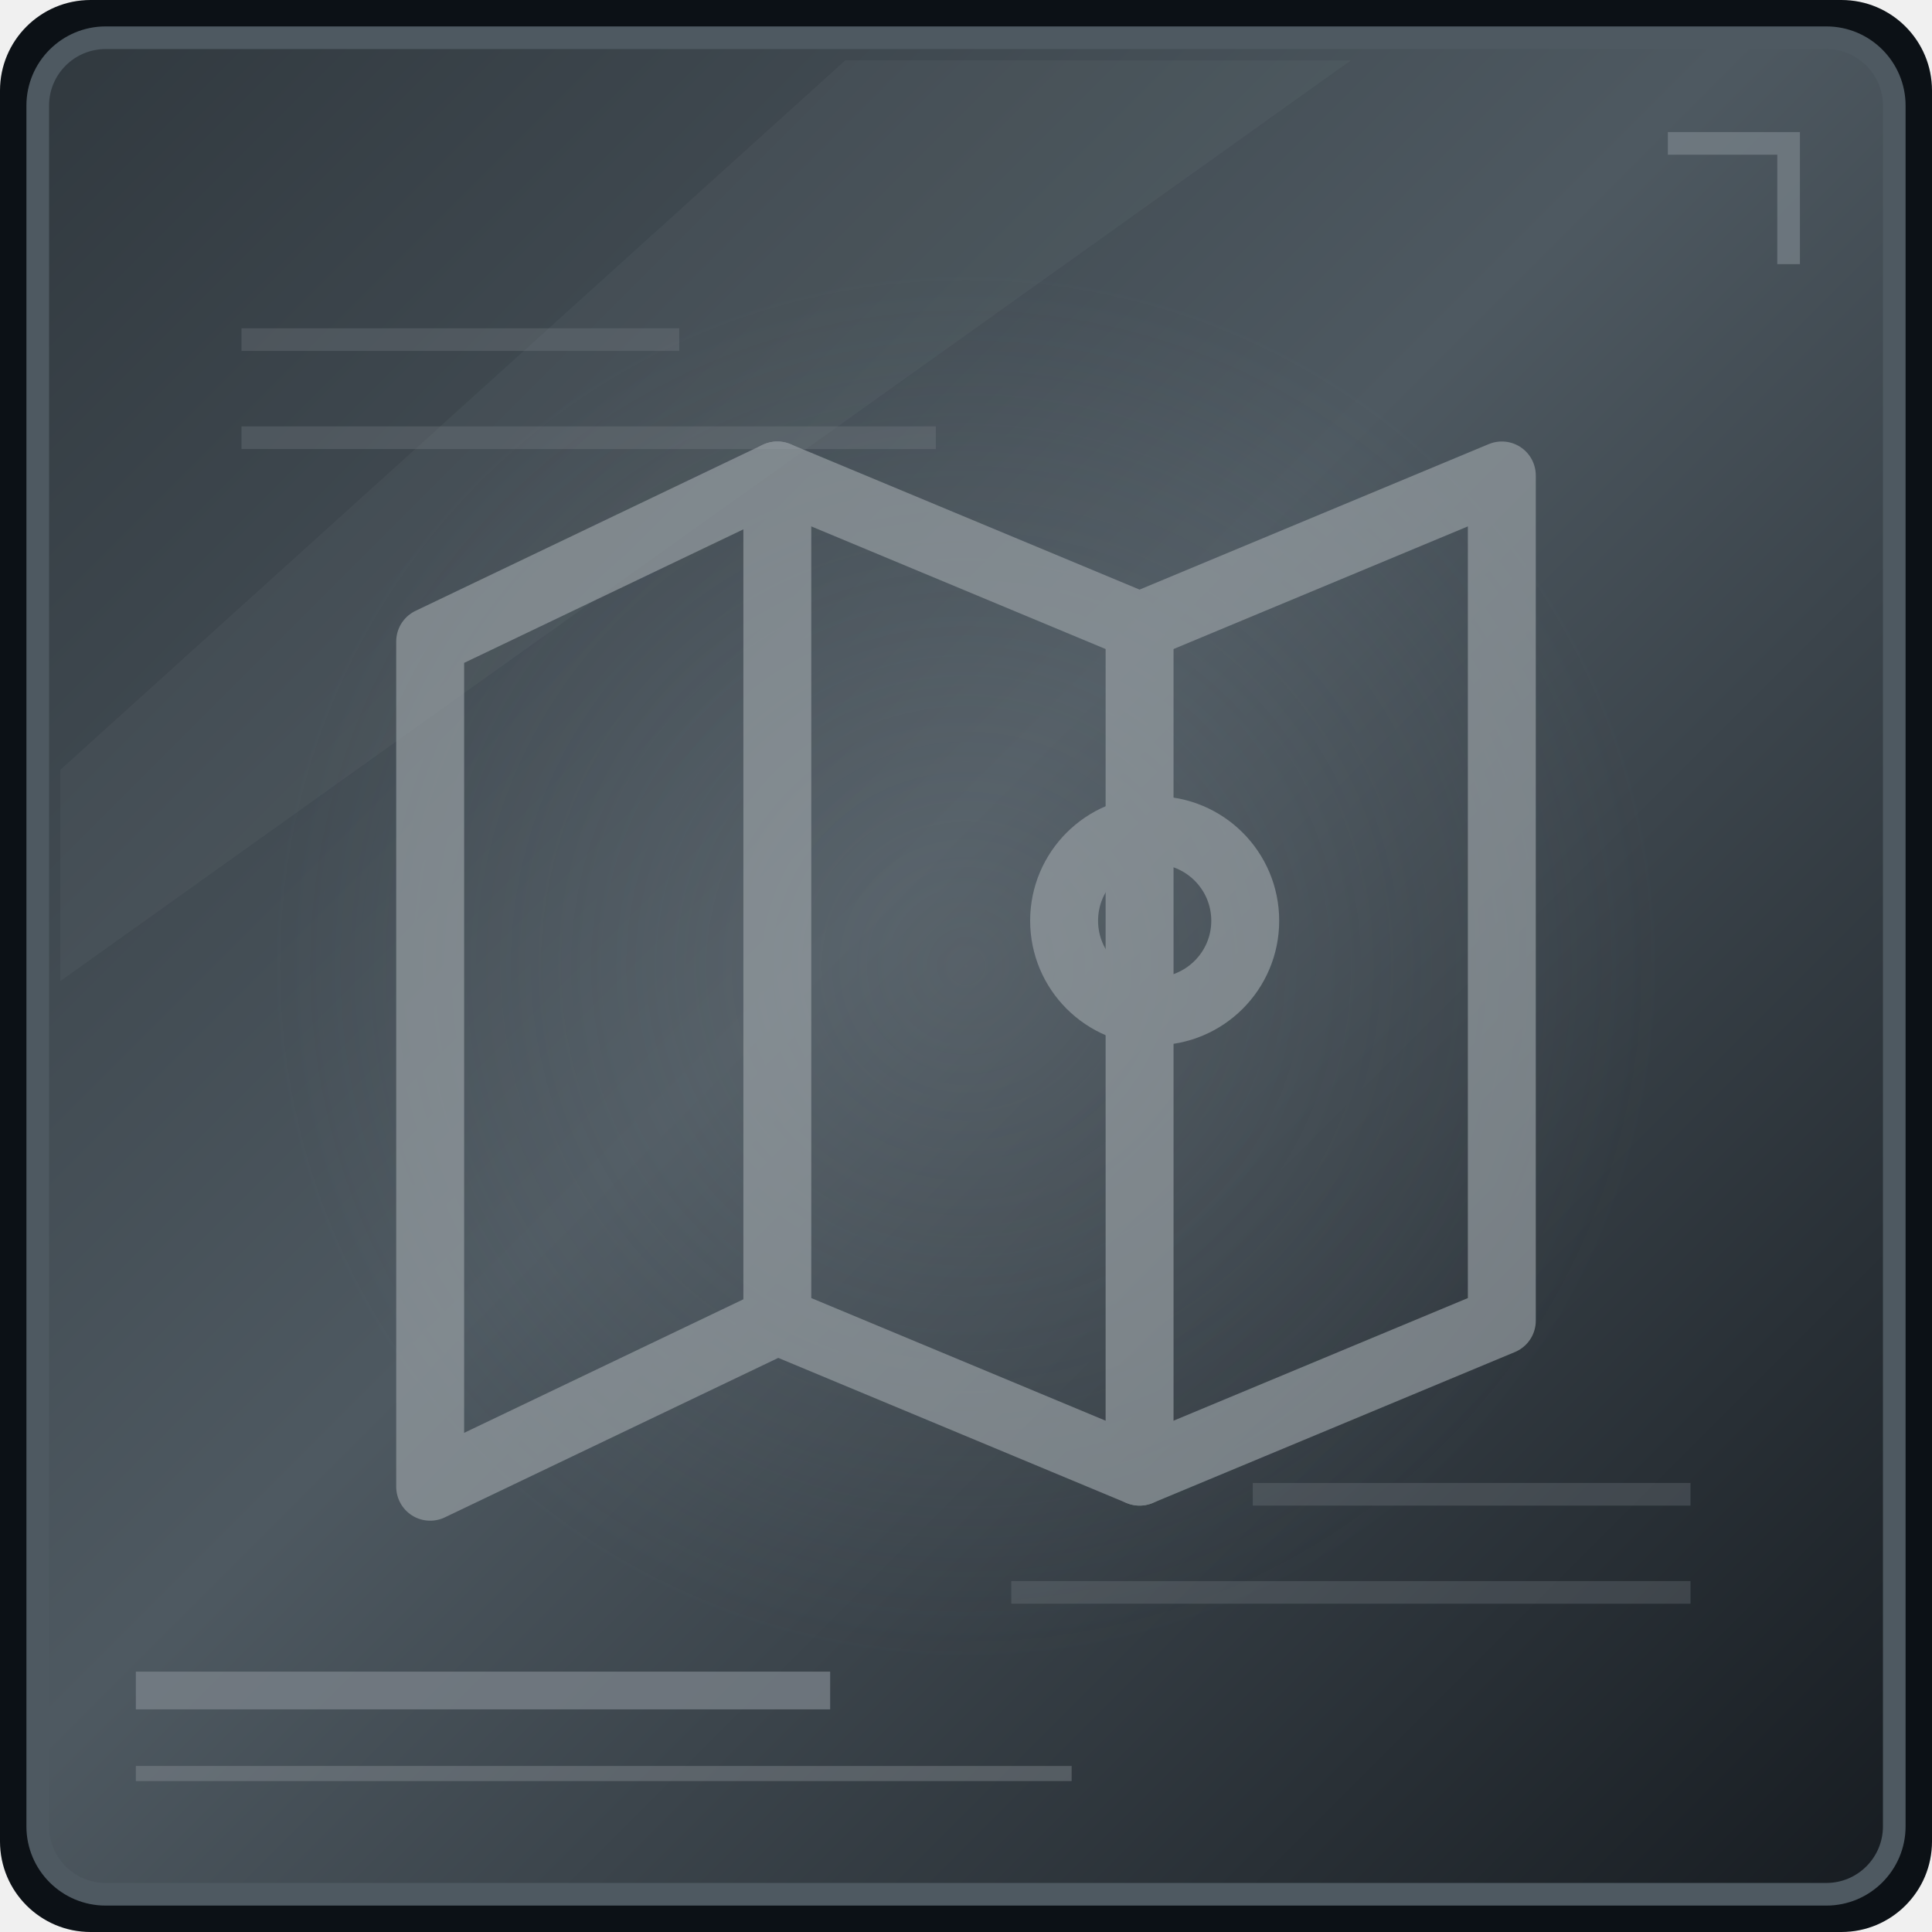
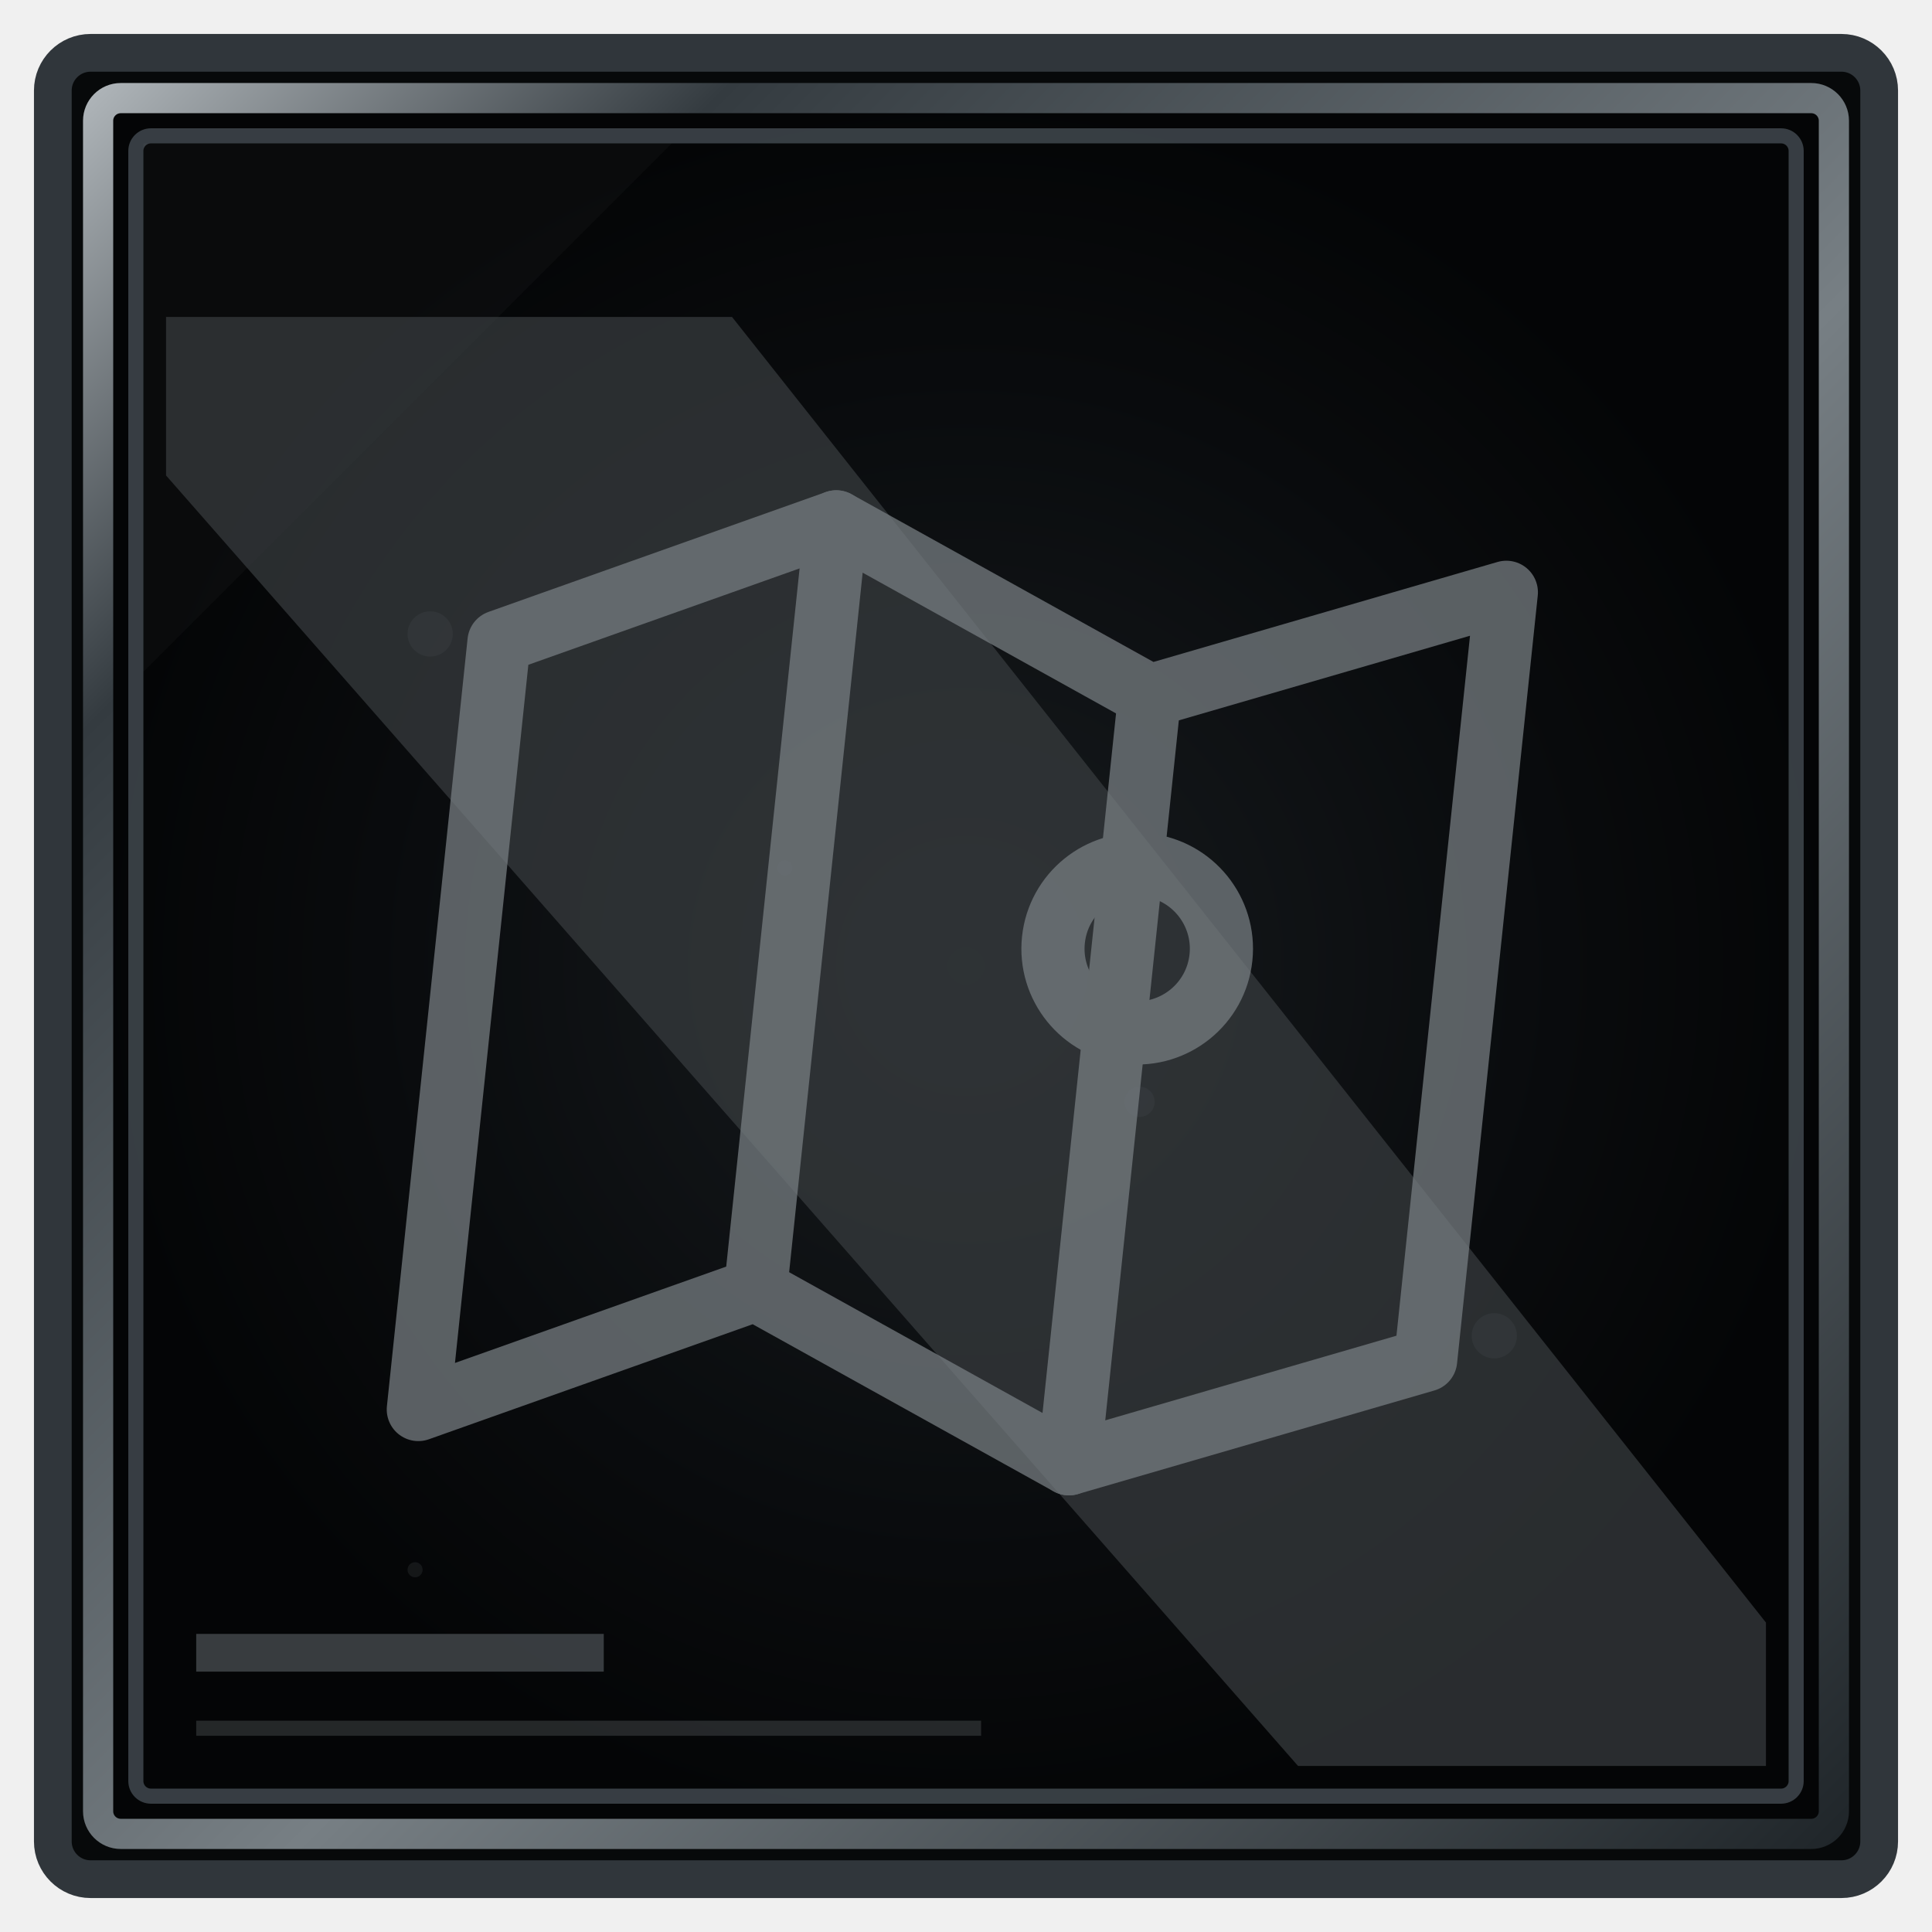
<svg xmlns="http://www.w3.org/2000/svg" width="256" height="256" viewBox="0 0 256 256">
  <defs>
-     <linearGradient id="bg14" x1="0" y1="0" x2="1" y2="1">
-       <stop stop-color="#30383e" />
-       <stop offset=".46" stop-color="#4e5961" />
-       <stop offset="1" stop-color="#161b20" />
+     <filter id="gold14" x="-45%" y="-45%" width="190%" height="190%">
+       <feGaussianBlur stdDeviation="6" result="b" />
+       <feColorMatrix in="b" type="matrix" values="1 0 0 0 .77  0 1 0 0 .48  0 0 1 0 .10  0 0 0 0 0" />
+     </filter>
+     <linearGradient id="steel14" x1="0" y1="0" x2="1" y2="1">
+       <stop stop-color="#aeb4b8" />
+       <stop offset=".18" stop-color="#343b40" />
+       <stop offset=".56" stop-color="#777f84" />
+       <stop offset="1" stop-color="#20262a" />
    </linearGradient>
-     <radialGradient id="glow14">
-       <stop stop-color="#7b848b" stop-opacity=".55" />
-       <stop offset="1" stop-color="#7b848b" stop-opacity="0" />
+     <radialGradient id="v14">
+       <stop stop-color="#171b1e" />
+       <stop offset=".68" stop-color="#090b0d" />
+       <stop offset="1" stop-color="#040506" />
    </radialGradient>
  </defs>
-   <rect width="256" height="256" rx="12" fill="#0c1116" />
-   <rect x="5" y="5" width="246" height="246" rx="9" fill="url(#bg14)" stroke="#4e5961" stroke-width="3" />
-   <path d="M8 102 112 8h67L8 130Z" fill="#9ba2a7" opacity=".07" />
-   <circle cx="128" cy="128" r="92" fill="url(#glow14)" opacity=".48" />
-   <path d="M32 45h58M32 58h92M166 198h58M134 211h90" stroke="#7b848b" stroke-width="3" opacity=".3" />
-   <g fill="none" stroke="#9ba2a7" stroke-width="9" stroke-linecap="round" stroke-linejoin="round" opacity=".66">
-     <path d="m57 85 46-22 48 20 48-20v112l-48 20-48-20-46 22Z" />
-     <path d="M103 63v112M151 83v112" />
-     <circle cx="153" cy="122" r="12" />
+   <rect x="8" y="8" width="240" height="240" rx="5" fill="none" stroke="#30363b" stroke-width="6" filter="url(#gold14)" opacity="0" />
+   <rect x="7" y="7" width="242" height="242" rx="5" fill="#07090a" stroke="#30363b" stroke-width="5" />
+   <rect x="13" y="13" width="230" height="230" rx="3" fill="url(#v14)" stroke="url(#steel14)" stroke-width="4" />
+   <rect x="18" y="18" width="220" height="220" rx="2" fill="none" stroke="#485057" stroke-width="2" opacity=".75" />
+   <path d="M19 19h70L19 89Z" fill="#ffffff" opacity=".025" />
+   <path d="M22 42h75l137 173v19h-62L22 63Z" fill="#373b3e" opacity=".72" />
+   <circle cx="57" cy="84" r="3" fill="#454b50" opacity=".24" />
+   <circle cx="104" cy="115" r="1" fill="#454b50" opacity=".24" />
+   <circle cx="151" cy="146" r="2" fill="#454b50" opacity=".24" />
+   <circle cx="198" cy="177" r="3" fill="#454b50" opacity=".24" />
+   <circle cx="55" cy="208" r="1" fill="#454b50" opacity=".24" />
+   <g transform="translate(8.96 8.96) scale(0.930) rotate(6 128 128)" fill="none" stroke="#777d82" stroke-width="9" stroke-linecap="round" stroke-linejoin="round" opacity=".74">
+     <path d="m57 89 46-22 47 20 49-20v110l-49 20-47-20-46 22Z" />
+     <path d="M103 67v110M150 87v110" />
+     <circle cx="152" cy="123" r="12" />
  </g>
-   <path d="M18 224h92" stroke="#7b848b" stroke-width="5" opacity=".76" />
-   <path d="M18 235h124" stroke="#9ba2a7" stroke-width="2" opacity=".34" />
-   <path d="M221 19h16v16" fill="none" stroke="#7b848b" stroke-width="3" opacity=".7" />
+   <path d="M26 219h54" stroke="#454a4e" stroke-width="5" opacity=".8" />
+   <path d="M26 229h104" stroke="#777d82" stroke-width="2" opacity=".28" />
</svg>
